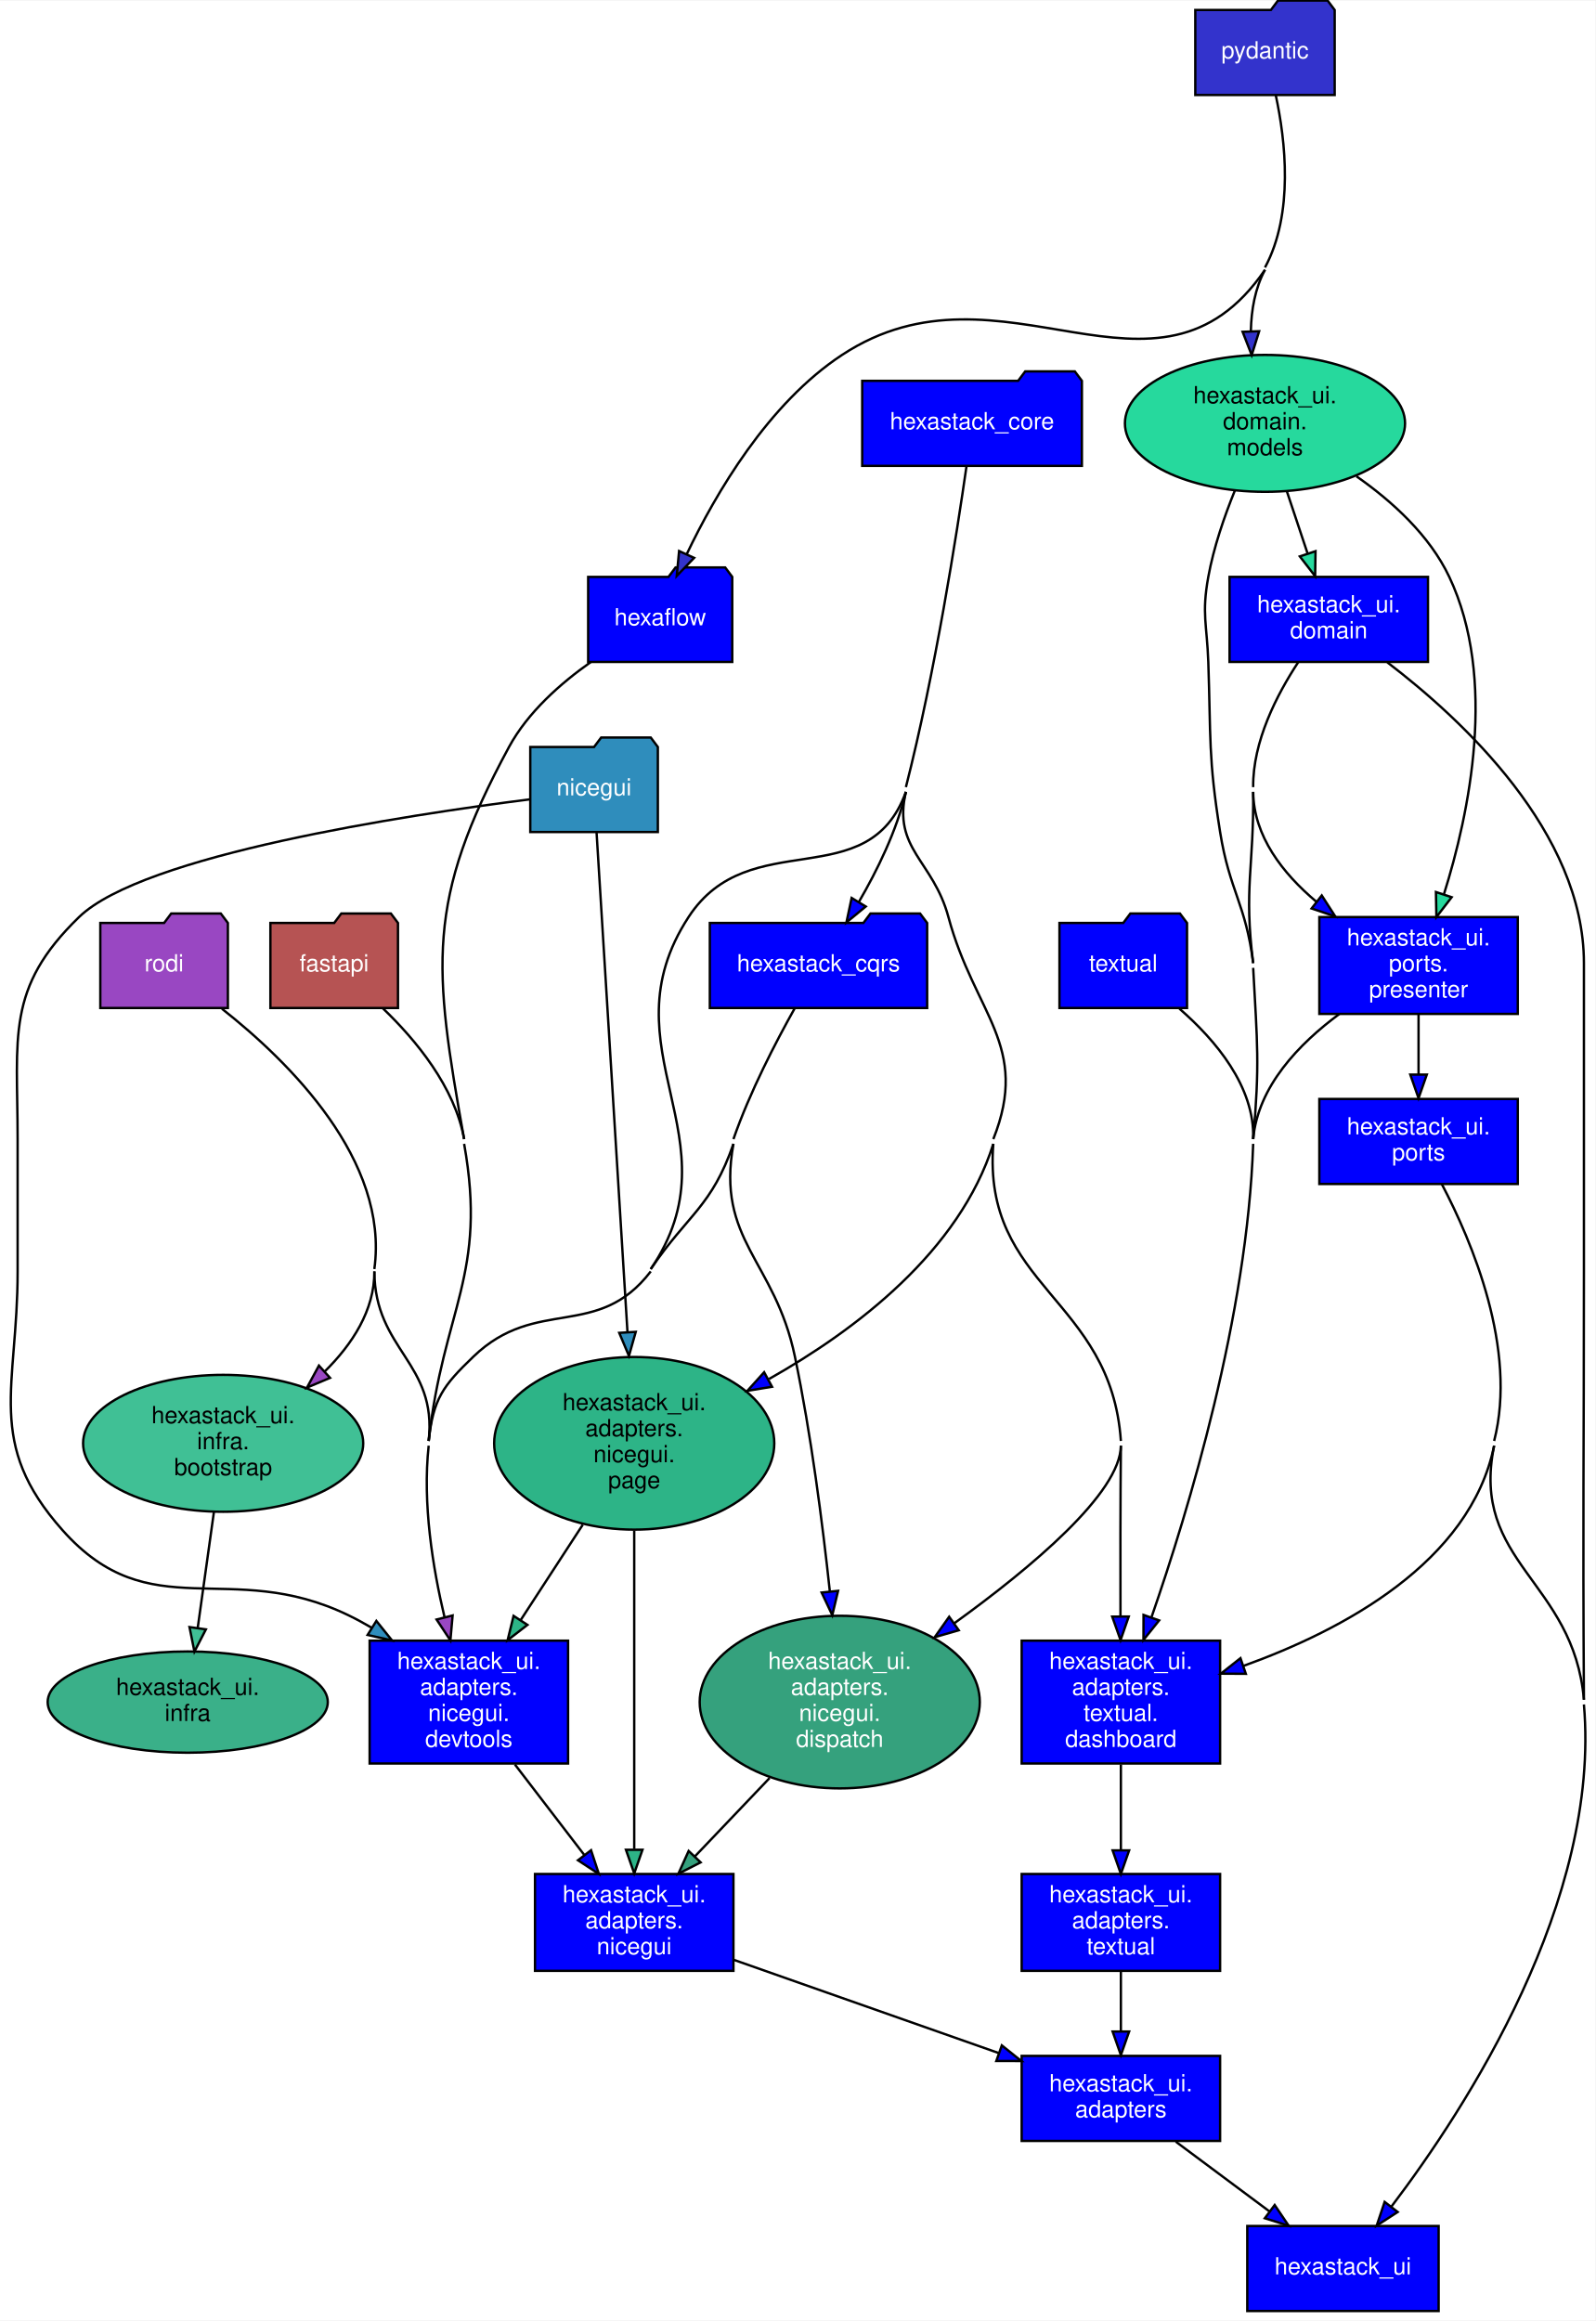
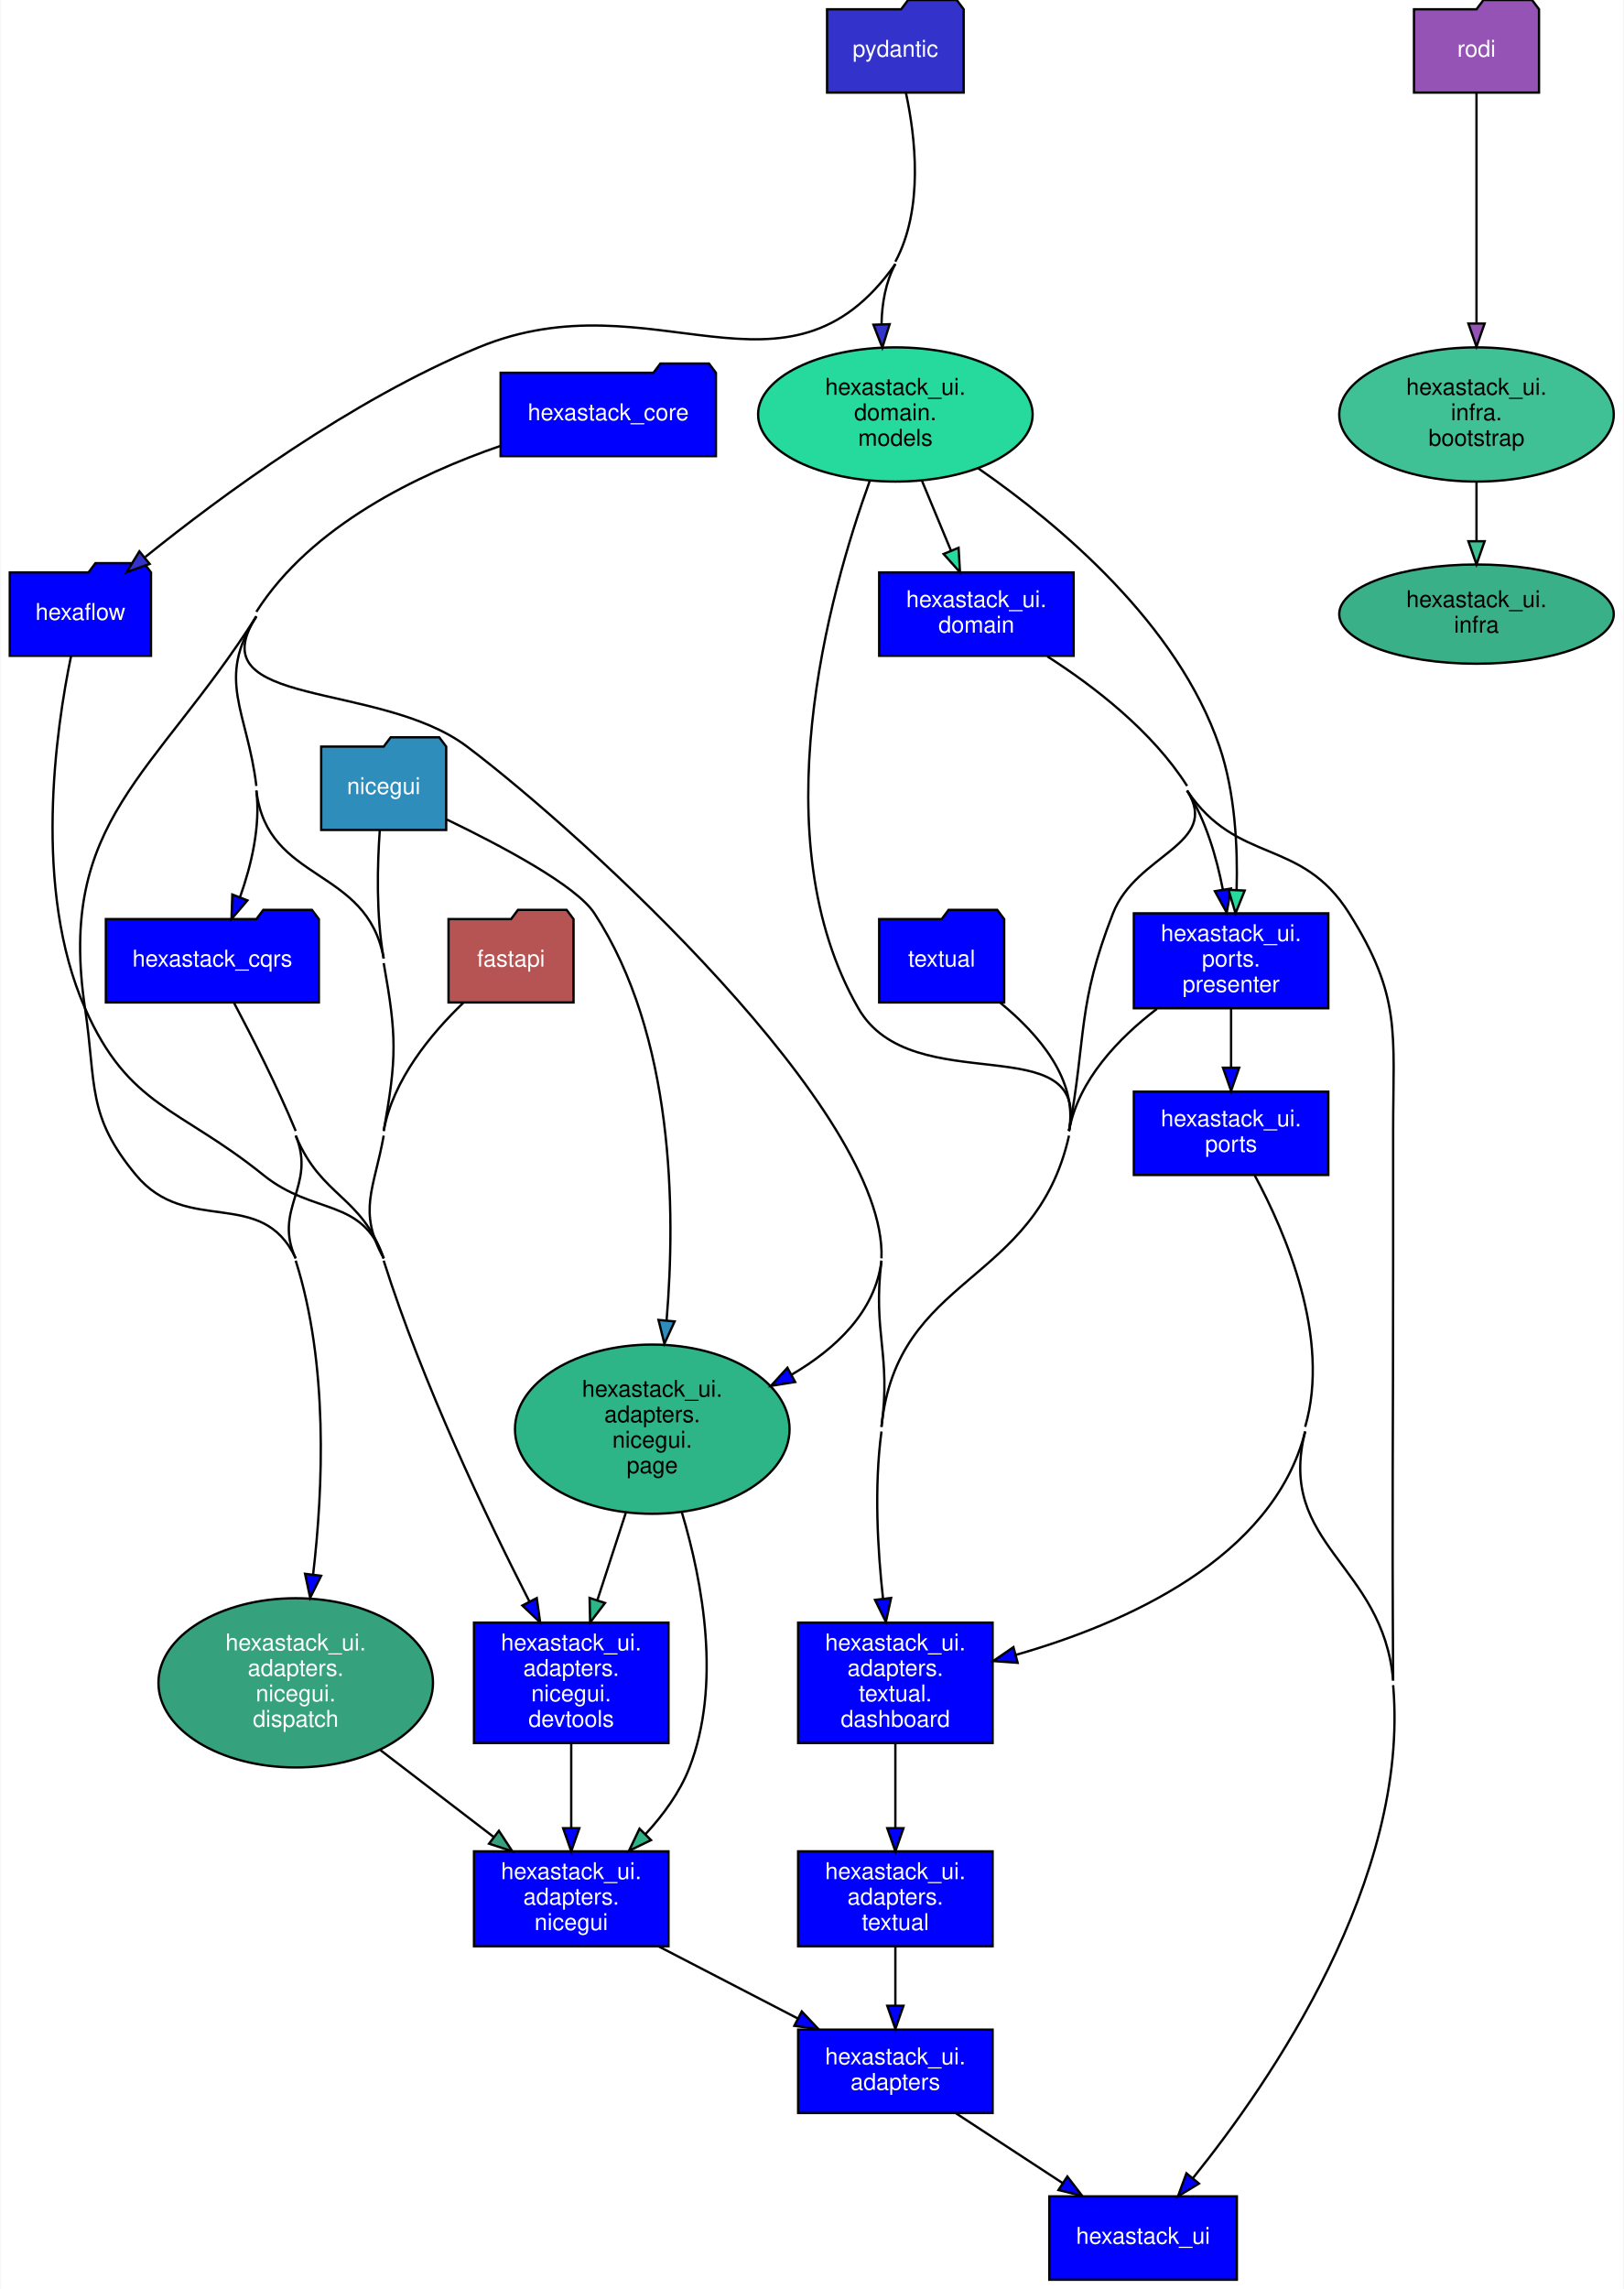
- <svg xmlns="http://www.w3.org/2000/svg" width="675pt" height="982pt" viewBox="0.00 0.00 675.35 982.06">
-   <g id="graph0" class="graph" transform="scale(1 1) rotate(0) translate(4 978.06)">
+ <svg xmlns="http://www.w3.org/2000/svg" width="701pt" height="988pt" viewBox="0.00 0.00 700.90 988.49">
+   <g id="graph0" class="graph" transform="scale(1 1) rotate(0) translate(4 984.49)">
    <style>.edge&gt;path:hover{stroke-width:8}</style>
-     <polygon fill="white" stroke="transparent" points="-4,4 -4,-978.06 671.35,-978.06 671.35,4 -4,4" />
+     <polygon fill="white" stroke="transparent" points="-4,4 -4,-984.49 696.9,-984.49 696.9,4 -4,4" />
    <g id="node1" class="node">
      <style>.edge&gt;path:hover{stroke-width:8}</style>
-       <polygon fill="#b65353" stroke="black" points="164.46,-587.58 161.46,-591.58 140.46,-591.58 137.46,-587.58 110.46,-587.58 110.46,-551.58 164.46,-551.58 164.46,-587.58" />
-       <text text-anchor="middle" x="137.46" y="-567.08" font-family="Helvetica,sans-Serif" font-size="10.00" fill="#ffffff">fastapi</text>
+       <polygon fill="#b65353" stroke="black" points="243.5,-587.58 240.5,-591.58 219.5,-591.58 216.5,-587.58 189.5,-587.58 189.5,-551.58 243.5,-551.58 243.5,-587.58" />
+       <text text-anchor="middle" x="216.5" y="-567.08" font-family="Helvetica,sans-Serif" font-size="10.00" fill="#ffffff">fastapi</text>
    </g>
    <g id="node8" class="node">
      <style>.edge&gt;path:hover{stroke-width:8}</style>
-       <polygon fill="blue" stroke="black" points="236.46,-283.77 152.46,-283.77 152.46,-231.77 236.46,-231.77 236.46,-283.77" />
-       <text text-anchor="middle" x="194.46" y="-271.77" font-family="Helvetica,sans-Serif" font-size="10.00" fill="white">hexastack_ui.</text>
-       <text text-anchor="middle" x="194.46" y="-260.77" font-family="Helvetica,sans-Serif" font-size="10.00" fill="white">adapters.</text>
-       <text text-anchor="middle" x="194.46" y="-249.77" font-family="Helvetica,sans-Serif" font-size="10.00" fill="white">nicegui.</text>
-       <text text-anchor="middle" x="194.46" y="-238.77" font-family="Helvetica,sans-Serif" font-size="10.00" fill="white">devtools</text>
+       <polygon fill="blue" stroke="black" points="284.5,-283.77 200.5,-283.77 200.5,-231.77 284.5,-231.77 284.5,-283.77" />
+       <text text-anchor="middle" x="242.5" y="-271.77" font-family="Helvetica,sans-Serif" font-size="10.00" fill="white">hexastack_ui.</text>
+       <text text-anchor="middle" x="242.5" y="-260.77" font-family="Helvetica,sans-Serif" font-size="10.00" fill="white">adapters.</text>
+       <text text-anchor="middle" x="242.5" y="-249.77" font-family="Helvetica,sans-Serif" font-size="10.00" fill="white">nicegui.</text>
+       <text text-anchor="middle" x="242.5" y="-238.77" font-family="Helvetica,sans-Serif" font-size="10.00" fill="white">devtools</text>
    </g>
    <g id="edge1" class="edge">
      <style>.edge&gt;path:hover{stroke-width:8}</style>
-       <path fill="none" stroke="black" d="M158.12,-551.39C172.02,-538.05 188.51,-518.16 192.46,-496.08" />
-       <path fill="none" stroke="black" d="M192.46,-494.08C202.36,-438.66 183.61,-424.27 177.46,-368.31" />
+       <path fill="none" stroke="black" d="M195.84,-551.39C181.94,-538.05 165.45,-518.16 161.5,-496.08" />
    </g>
    <g id="node2" class="node">
      <style>.edge&gt;path:hover{stroke-width:8}</style>
-       <polygon fill="blue" stroke="black" points="305.96,-734.08 302.96,-738.08 281.96,-738.08 278.96,-734.08 244.96,-734.08 244.96,-698.08 305.96,-698.08 305.96,-734.08" />
-       <text text-anchor="middle" x="275.46" y="-713.58" font-family="Helvetica,sans-Serif" font-size="10.00" fill="white">hexaflow</text>
+       <polygon fill="blue" stroke="black" points="61,-737.29 58,-741.29 37,-741.29 34,-737.29 0,-737.29 0,-701.29 61,-701.29 61,-737.29" />
+       <text text-anchor="middle" x="30.5" y="-716.79" font-family="Helvetica,sans-Serif" font-size="10.00" fill="white">hexaflow</text>
    </g>
    <g id="edge2" class="edge">
      <style>.edge&gt;path:hover{stroke-width:8}</style>
-       <path fill="none" stroke="black" d="M246.12,-698.06C233.32,-689.05 219.43,-676.79 211.46,-662.08 176.08,-596.79 179.4,-569.18 192.46,-496.08" />
+       <path fill="none" stroke="black" d="M26.49,-701.28C19.94,-669.71 9.8,-600.56 32.5,-549.08 51.41,-506.21 73.03,-506.49 109.5,-477.08 131.38,-459.43 152.14,-467.58 161.5,-441.08" />
+       <path fill="none" stroke="black" d="M161.5,-440.08C178.31,-386.97 206.16,-328.68 224.42,-292.91" />
+       <polygon fill="blue" stroke="black" points="227.61,-294.37 229.08,-283.87 221.39,-291.16 227.61,-294.37" />
    </g>
    <g id="node3" class="node">
      <style>.edge&gt;path:hover{stroke-width:8}</style>
-       <polygon fill="blue" stroke="black" points="453.96,-817.07 450.96,-821.07 429.96,-821.07 426.96,-817.07 360.96,-817.07 360.96,-781.07 453.96,-781.07 453.96,-817.07" />
-       <text text-anchor="middle" x="407.46" y="-796.57" font-family="Helvetica,sans-Serif" font-size="10.00" fill="white">hexastack_core</text>
+       <polygon fill="blue" stroke="black" points="305,-823.5 302,-827.5 281,-827.5 278,-823.5 212,-823.5 212,-787.5 305,-787.5 305,-823.5" />
+       <text text-anchor="middle" x="258.5" y="-803" font-family="Helvetica,sans-Serif" font-size="10.00" fill="white">hexastack_core</text>
    </g>
    <g id="node4" class="node">
      <style>.edge&gt;path:hover{stroke-width:8}</style>
-       <polygon fill="blue" stroke="black" points="388.46,-587.58 385.46,-591.58 364.46,-591.58 361.46,-587.58 296.46,-587.58 296.46,-551.58 388.46,-551.58 388.46,-587.58" />
-       <text text-anchor="middle" x="342.46" y="-567.08" font-family="Helvetica,sans-Serif" font-size="10.00" fill="white">hexastack_cqrs</text>
+       <polygon fill="blue" stroke="black" points="133.5,-587.58 130.5,-591.58 109.5,-591.58 106.5,-587.58 41.5,-587.58 41.5,-551.58 133.5,-551.58 133.5,-587.58" />
+       <text text-anchor="middle" x="87.5" y="-567.08" font-family="Helvetica,sans-Serif" font-size="10.00" fill="white">hexastack_cqrs</text>
    </g>
    <g id="edge3" class="edge">
      <style>.edge&gt;path:hover{stroke-width:8}</style>
-       <path fill="none" stroke="black" d="M379.46,-643.08C375.6,-626.65 367.29,-609.77 359.52,-596.43" />
-       <polygon fill="blue" stroke="black" points="362.47,-594.55 354.29,-587.82 356.49,-598.18 362.47,-594.55" />
+       <path fill="none" stroke="black" d="M106.5,-718.29C88.84,-690.96 102.65,-677.39 106.5,-645.08" />
+       <path fill="none" stroke="black" d="M106.5,-643.08C108.34,-627.63 104.32,-610.81 99.51,-597.25" />
+       <polygon fill="blue" stroke="black" points="102.65,-595.66 95.76,-587.61 96.12,-598.19 102.65,-595.66" />
    </g>
    <g id="edge4" class="edge">
      <style>.edge&gt;path:hover{stroke-width:8}</style>
-       <path fill="none" stroke="black" d="M405.11,-780.92C401.03,-752.45 391.87,-693.74 379.46,-645.08" />
-       <path fill="none" stroke="black" d="M379.46,-643.08C363.46,-598.68 313.22,-629.61 287.46,-590.08 251.09,-534.28 308.91,-496.16 271.46,-441.08" />
-       <path fill="none" stroke="black" d="M271.46,-440.08C248.96,-410.73 223.13,-429.68 196.46,-404.08 183.47,-391.61 179.42,-386.2 177.46,-368.31" />
+       <path fill="none" stroke="black" d="M106.5,-643.08C111.28,-602.92 154.39,-610.39 161.5,-570.58" />
+       <path fill="none" stroke="black" d="M161.5,-568.58C167.17,-536.86 167.17,-527.8 161.5,-496.08" />
+       <path fill="none" stroke="black" d="M161.5,-494.08C157.36,-470.89 150.19,-461.74 161.5,-441.08" />
    </g>
    <g id="node9" class="node">
      <style>.edge&gt;path:hover{stroke-width:8}</style>
-       <ellipse fill="#35a17d" stroke="black" cx="351.46" cy="-257.77" rx="59.29" ry="36.54" />
-       <text text-anchor="middle" x="351.46" y="-271.77" font-family="Helvetica,sans-Serif" font-size="10.00" fill="#ffffff">hexastack_ui.</text>
-       <text text-anchor="middle" x="351.46" y="-260.77" font-family="Helvetica,sans-Serif" font-size="10.00" fill="#ffffff">adapters.</text>
-       <text text-anchor="middle" x="351.46" y="-249.77" font-family="Helvetica,sans-Serif" font-size="10.00" fill="#ffffff">nicegui.</text>
-       <text text-anchor="middle" x="351.46" y="-238.77" font-family="Helvetica,sans-Serif" font-size="10.00" fill="#ffffff">dispatch</text>
+       <ellipse fill="#35a17d" stroke="black" cx="123.5" cy="-257.77" rx="59.29" ry="36.54" />
+       <text text-anchor="middle" x="123.5" y="-271.77" font-family="Helvetica,sans-Serif" font-size="10.00" fill="#ffffff">hexastack_ui.</text>
+       <text text-anchor="middle" x="123.5" y="-260.77" font-family="Helvetica,sans-Serif" font-size="10.00" fill="#ffffff">adapters.</text>
+       <text text-anchor="middle" x="123.5" y="-249.77" font-family="Helvetica,sans-Serif" font-size="10.00" fill="#ffffff">nicegui.</text>
+       <text text-anchor="middle" x="123.5" y="-238.77" font-family="Helvetica,sans-Serif" font-size="10.00" fill="#ffffff">dispatch</text>
    </g>
    <g id="edge5" class="edge">
      <style>.edge&gt;path:hover{stroke-width:8}</style>
-       <path fill="none" stroke="black" d="M416.46,-494.08C411.72,-433.43 466.28,-429 470.46,-368.31" />
-       <path fill="none" stroke="black" d="M470.46,-366.31C470.27,-346.29 432.73,-314.82 399.88,-291.09" />
-       <polygon fill="blue" stroke="black" points="401.83,-288.18 391.65,-285.24 397.77,-293.89 401.83,-288.18" />
+       <path fill="none" stroke="black" d="M211.9,-791.92C176.59,-779.75 130.25,-757.57 106.5,-720.29" />
+       <path fill="none" stroke="black" d="M106.5,-718.29C62.4,-649.06 20.37,-630.26 32.5,-549.08 37.44,-515.98 33.12,-502.82 54.5,-477.08 76.6,-450.47 108.88,-472.42 123.5,-441.08" />
+       <path fill="none" stroke="black" d="M123.5,-440.08C137.61,-395.65 135.4,-341.96 131.02,-304.58" />
+       <polygon fill="blue" stroke="black" points="134.47,-303.98 129.74,-294.5 127.53,-304.86 134.47,-303.98" />
    </g>
    <g id="node10" class="node">
      <style>.edge&gt;path:hover{stroke-width:8}</style>
-       <ellipse fill="#2db487" stroke="black" cx="264.46" cy="-367.31" rx="59.29" ry="36.54" />
-       <text text-anchor="middle" x="264.46" y="-381.31" font-family="Helvetica,sans-Serif" font-size="10.00" fill="#000000">hexastack_ui.</text>
-       <text text-anchor="middle" x="264.46" y="-370.31" font-family="Helvetica,sans-Serif" font-size="10.00" fill="#000000">adapters.</text>
-       <text text-anchor="middle" x="264.46" y="-359.31" font-family="Helvetica,sans-Serif" font-size="10.00" fill="#000000">nicegui.</text>
-       <text text-anchor="middle" x="264.46" y="-348.31" font-family="Helvetica,sans-Serif" font-size="10.00" fill="#000000">page</text>
+       <ellipse fill="#2db487" stroke="black" cx="277.5" cy="-367.31" rx="59.29" ry="36.54" />
+       <text text-anchor="middle" x="277.5" y="-381.31" font-family="Helvetica,sans-Serif" font-size="10.00" fill="#000000">hexastack_ui.</text>
+       <text text-anchor="middle" x="277.5" y="-370.31" font-family="Helvetica,sans-Serif" font-size="10.00" fill="#000000">adapters.</text>
+       <text text-anchor="middle" x="277.5" y="-359.31" font-family="Helvetica,sans-Serif" font-size="10.00" fill="#000000">nicegui.</text>
+       <text text-anchor="middle" x="277.5" y="-348.31" font-family="Helvetica,sans-Serif" font-size="10.00" fill="#000000">page</text>
    </g>
    <g id="edge6" class="edge">
      <style>.edge&gt;path:hover{stroke-width:8}</style>
-       <path fill="none" stroke="black" d="M379.46,-643.08C373.77,-618.86 390.98,-614.1 397.46,-590.08 408.56,-548.93 432.21,-535.68 416.46,-496.08" />
-       <path fill="none" stroke="black" d="M416.46,-494.08C402.13,-448.6 358.44,-415.4 321.56,-394.56" />
-       <polygon fill="blue" stroke="black" points="322.8,-391.25 312.35,-389.53 319.45,-397.4 322.8,-391.25" />
+       <path fill="none" stroke="black" d="M106.5,-718.29C80.69,-678.37 159.55,-690.7 197.5,-662.08 247.96,-624.02 378.93,-504.23 376.5,-441.08" />
+       <path fill="none" stroke="black" d="M376.5,-440.08C373.82,-418.06 356.83,-402.06 337.66,-390.83" />
+       <polygon fill="blue" stroke="black" points="339.21,-387.68 328.75,-386 335.87,-393.84 339.21,-387.68" />
    </g>
    <g id="node12" class="node">
      <style>.edge&gt;path:hover{stroke-width:8}</style>
-       <polygon fill="blue" stroke="black" points="512.46,-283.77 428.46,-283.77 428.46,-231.77 512.46,-231.77 512.46,-283.77" />
-       <text text-anchor="middle" x="470.46" y="-271.77" font-family="Helvetica,sans-Serif" font-size="10.00" fill="white">hexastack_ui.</text>
-       <text text-anchor="middle" x="470.46" y="-260.77" font-family="Helvetica,sans-Serif" font-size="10.00" fill="white">adapters.</text>
-       <text text-anchor="middle" x="470.46" y="-249.77" font-family="Helvetica,sans-Serif" font-size="10.00" fill="white">textual.</text>
-       <text text-anchor="middle" x="470.46" y="-238.77" font-family="Helvetica,sans-Serif" font-size="10.00" fill="white">dashboard</text>
+       <polygon fill="blue" stroke="black" points="424.5,-283.77 340.5,-283.77 340.5,-231.77 424.5,-231.77 424.5,-283.77" />
+       <text text-anchor="middle" x="382.5" y="-271.77" font-family="Helvetica,sans-Serif" font-size="10.00" fill="white">hexastack_ui.</text>
+       <text text-anchor="middle" x="382.5" y="-260.77" font-family="Helvetica,sans-Serif" font-size="10.00" fill="white">adapters.</text>
+       <text text-anchor="middle" x="382.5" y="-249.77" font-family="Helvetica,sans-Serif" font-size="10.00" fill="white">textual.</text>
+       <text text-anchor="middle" x="382.5" y="-238.77" font-family="Helvetica,sans-Serif" font-size="10.00" fill="white">dashboard</text>
    </g>
    <g id="edge7" class="edge">
      <style>.edge&gt;path:hover{stroke-width:8}</style>
-       <path fill="none" stroke="black" d="M470.46,-366.31C470.23,-342.19 470.23,-315.03 470.29,-294.04" />
-       <polygon fill="blue" stroke="black" points="473.79,-293.99 470.32,-283.98 466.79,-293.96 473.79,-293.99" />
+       <path fill="none" stroke="black" d="M376.5,-440.08C372.64,-408.41 380.76,-399.92 376.5,-368.31" />
+       <path fill="none" stroke="black" d="M376.5,-366.31C373.27,-342.37 374.83,-315.21 377.17,-294.17" />
+       <polygon fill="blue" stroke="black" points="380.66,-294.43 378.4,-284.08 373.71,-293.58 380.66,-294.43" />
    </g>
    <g id="edge8" class="edge">
      <style>.edge&gt;path:hover{stroke-width:8}</style>
-       <path fill="none" stroke="black" d="M332.44,-551.54C324.38,-537.18 313.31,-515.86 306.46,-496.08" />
-       <path fill="none" stroke="black" d="M306.46,-494.08C297.22,-467.4 287.33,-464.42 271.46,-441.08" />
+       <path fill="none" stroke="black" d="M123.5,-494.08C134.59,-467.3 151.84,-468.41 161.5,-441.08" />
    </g>
    <g id="edge9" class="edge">
      <style>.edge&gt;path:hover{stroke-width:8}</style>
-       <path fill="none" stroke="black" d="M306.46,-494.08C299.03,-453.11 323.96,-444.84 332.46,-404.08 339.33,-371.14 344.17,-333.45 347.25,-304.71" />
-       <polygon fill="blue" stroke="black" points="350.75,-304.86 348.3,-294.55 343.79,-304.14 350.75,-304.86" />
+       <path fill="none" stroke="black" d="M96.91,-551.31C104.6,-536.81 115.49,-515.42 123.5,-496.08" />
+       <path fill="none" stroke="black" d="M123.5,-494.08C132.52,-472.32 113.54,-462.42 123.5,-441.08" />
    </g>
    <g id="node5" class="node">
      <style>.edge&gt;path:hover{stroke-width:8}</style>
-       <polygon fill="blue" stroke="black" points="604.96,-36 523.96,-36 523.96,0 604.96,0 604.96,-36" />
-       <text text-anchor="middle" x="564.46" y="-15.5" font-family="Helvetica,sans-Serif" font-size="10.00" fill="white">hexastack_ui</text>
+       <polygon fill="blue" stroke="black" points="530,-36 449,-36 449,0 530,0 530,-36" />
+       <text text-anchor="middle" x="489.5" y="-15.5" font-family="Helvetica,sans-Serif" font-size="10.00" fill="white">hexastack_ui</text>
    </g>
    <g id="node6" class="node">
      <style>.edge&gt;path:hover{stroke-width:8}</style>
-       <polygon fill="blue" stroke="black" points="512.46,-108 428.46,-108 428.46,-72 512.46,-72 512.46,-108" />
-       <text text-anchor="middle" x="470.46" y="-93" font-family="Helvetica,sans-Serif" font-size="10.00" fill="white">hexastack_ui.</text>
-       <text text-anchor="middle" x="470.46" y="-82" font-family="Helvetica,sans-Serif" font-size="10.00" fill="white">adapters</text>
+       <polygon fill="blue" stroke="black" points="424.5,-108 340.5,-108 340.5,-72 424.5,-72 424.5,-108" />
+       <text text-anchor="middle" x="382.5" y="-93" font-family="Helvetica,sans-Serif" font-size="10.00" fill="white">hexastack_ui.</text>
+       <text text-anchor="middle" x="382.5" y="-82" font-family="Helvetica,sans-Serif" font-size="10.00" fill="white">adapters</text>
    </g>
    <g id="edge10" class="edge">
      <style>.edge&gt;path:hover{stroke-width:8}</style>
-       <path fill="none" stroke="black" d="M493.69,-71.7C505.65,-62.8 520.38,-51.82 533.3,-42.2" />
-       <polygon fill="blue" stroke="black" points="535.56,-44.88 541.49,-36.1 531.38,-39.27 535.56,-44.88" />
+       <path fill="none" stroke="black" d="M408.68,-71.88C422.54,-62.81 439.74,-51.55 454.71,-41.76" />
+       <polygon fill="blue" stroke="black" points="456.77,-44.59 463.22,-36.19 452.94,-38.74 456.77,-44.59" />
    </g>
    <g id="node7" class="node">
      <style>.edge&gt;path:hover{stroke-width:8}</style>
-       <polygon fill="blue" stroke="black" points="306.46,-185 222.46,-185 222.46,-144 306.46,-144 306.46,-185" />
-       <text text-anchor="middle" x="264.46" y="-173" font-family="Helvetica,sans-Serif" font-size="10.00" fill="white">hexastack_ui.</text>
-       <text text-anchor="middle" x="264.46" y="-162" font-family="Helvetica,sans-Serif" font-size="10.00" fill="white">adapters.</text>
-       <text text-anchor="middle" x="264.46" y="-151" font-family="Helvetica,sans-Serif" font-size="10.00" fill="white">nicegui</text>
+       <polygon fill="blue" stroke="black" points="284.5,-185 200.5,-185 200.5,-144 284.5,-144 284.5,-185" />
+       <text text-anchor="middle" x="242.5" y="-173" font-family="Helvetica,sans-Serif" font-size="10.00" fill="white">hexastack_ui.</text>
+       <text text-anchor="middle" x="242.5" y="-162" font-family="Helvetica,sans-Serif" font-size="10.00" fill="white">adapters.</text>
+       <text text-anchor="middle" x="242.5" y="-151" font-family="Helvetica,sans-Serif" font-size="10.00" fill="white">nicegui</text>
    </g>
    <g id="edge11" class="edge">
      <style>.edge&gt;path:hover{stroke-width:8}</style>
-       <path fill="none" stroke="black" d="M306.64,-148.65C339.14,-137.22 384.21,-121.35 418.85,-109.16" />
-       <polygon fill="blue" stroke="black" points="420.06,-112.45 428.33,-105.83 417.73,-105.84 420.06,-112.45" />
+       <path fill="none" stroke="black" d="M280.39,-143.88C298.9,-134.29 321.23,-122.73 340.29,-112.86" />
+       <polygon fill="blue" stroke="black" points="342.08,-115.87 349.35,-108.17 338.86,-109.66 342.08,-115.87" />
    </g>
    <g id="edge12" class="edge">
      <style>.edge&gt;path:hover{stroke-width:8}</style>
-       <path fill="none" stroke="black" d="M213.96,-231.35C223.09,-219.43 234,-205.21 243.33,-193.05" />
-       <polygon fill="blue" stroke="black" points="246.19,-195.07 249.5,-185 240.64,-190.81 246.19,-195.07" />
+       <path fill="none" stroke="black" d="M242.5,-231.35C242.5,-220.12 242.5,-206.85 242.5,-195.17" />
+       <polygon fill="blue" stroke="black" points="246,-195 242.5,-185 239,-195 246,-195" />
    </g>
    <g id="edge13" class="edge">
      <style>.edge&gt;path:hover{stroke-width:8}</style>
-       <path fill="none" stroke="black" d="M321.76,-225.62C311.46,-214.81 300.01,-202.8 290.07,-192.37" />
-       <polygon fill="#35a17d" stroke="black" points="292.57,-189.92 283.14,-185.1 287.5,-194.75 292.57,-189.92" />
+       <path fill="none" stroke="black" d="M160.17,-228.64C175.73,-216.71 193.74,-202.89 208.95,-191.24" />
+       <polygon fill="#35a17d" stroke="black" points="211.26,-193.87 217.07,-185.01 207,-188.31 211.26,-193.87" />
    </g>
    <g id="edge14" class="edge">
      <style>.edge&gt;path:hover{stroke-width:8}</style>
-       <path fill="none" stroke="black" d="M264.46,-330.41C264.46,-291.97 264.46,-231.65 264.46,-195.6" />
-       <polygon fill="#2db487" stroke="black" points="267.96,-195.25 264.46,-185.25 260.96,-195.25 267.96,-195.25" />
+       <path fill="none" stroke="black" d="M290.3,-331.35C299.29,-301.14 307.46,-256.83 293.5,-221 289.39,-210.45 282.23,-200.69 274.56,-192.4" />
+       <polygon fill="#2db487" stroke="black" points="276.96,-189.85 267.44,-185.21 271.99,-194.78 276.96,-189.85" />
    </g>
    <g id="edge15" class="edge">
      <style>.edge&gt;path:hover{stroke-width:8}</style>
-       <path fill="none" stroke="black" d="M242.69,-332.87C234.34,-320.05 224.82,-305.41 216.45,-292.56" />
-       <polygon fill="#2db487" stroke="black" points="219.26,-290.45 210.87,-283.98 213.39,-294.27 219.26,-290.45" />
+       <path fill="none" stroke="black" d="M266.04,-331.1C262.11,-319.04 257.73,-305.56 253.81,-293.53" />
+       <polygon fill="#2db487" stroke="black" points="257.08,-292.26 250.66,-283.84 250.43,-294.43 257.08,-292.26" />
    </g>
    <g id="node11" class="node">
      <style>.edge&gt;path:hover{stroke-width:8}</style>
-       <polygon fill="blue" stroke="black" points="512.46,-185 428.46,-185 428.46,-144 512.46,-144 512.46,-185" />
-       <text text-anchor="middle" x="470.46" y="-173" font-family="Helvetica,sans-Serif" font-size="10.00" fill="white">hexastack_ui.</text>
-       <text text-anchor="middle" x="470.46" y="-162" font-family="Helvetica,sans-Serif" font-size="10.00" fill="white">adapters.</text>
-       <text text-anchor="middle" x="470.46" y="-151" font-family="Helvetica,sans-Serif" font-size="10.00" fill="white">textual</text>
+       <polygon fill="blue" stroke="black" points="424.5,-185 340.5,-185 340.5,-144 424.5,-144 424.5,-185" />
+       <text text-anchor="middle" x="382.5" y="-173" font-family="Helvetica,sans-Serif" font-size="10.00" fill="white">hexastack_ui.</text>
+       <text text-anchor="middle" x="382.5" y="-162" font-family="Helvetica,sans-Serif" font-size="10.00" fill="white">adapters.</text>
+       <text text-anchor="middle" x="382.5" y="-151" font-family="Helvetica,sans-Serif" font-size="10.00" fill="white">textual</text>
    </g>
    <g id="edge16" class="edge">
      <style>.edge&gt;path:hover{stroke-width:8}</style>
-       <path fill="none" stroke="black" d="M470.46,-143.69C470.46,-135.91 470.46,-126.84 470.46,-118.45" />
-       <polygon fill="blue" stroke="black" points="473.96,-118.32 470.46,-108.32 466.96,-118.32 473.96,-118.32" />
+       <path fill="none" stroke="black" d="M382.5,-143.69C382.5,-135.91 382.5,-126.84 382.5,-118.45" />
+       <polygon fill="blue" stroke="black" points="386,-118.32 382.5,-108.32 379,-118.32 386,-118.32" />
    </g>
    <g id="edge17" class="edge">
      <style>.edge&gt;path:hover{stroke-width:8}</style>
-       <path fill="none" stroke="black" d="M470.46,-231.35C470.46,-220.12 470.46,-206.85 470.46,-195.17" />
-       <polygon fill="blue" stroke="black" points="473.96,-195 470.46,-185 466.96,-195 473.96,-195" />
+       <path fill="none" stroke="black" d="M382.5,-231.35C382.5,-220.12 382.5,-206.85 382.5,-195.17" />
+       <polygon fill="blue" stroke="black" points="386,-195 382.5,-185 379,-195 386,-195" />
    </g>
    <g id="node13" class="node">
      <style>.edge&gt;path:hover{stroke-width:8}</style>
-       <polygon fill="blue" stroke="black" points="600.46,-734.08 516.46,-734.08 516.46,-698.08 600.46,-698.08 600.46,-734.08" />
-       <text text-anchor="middle" x="558.46" y="-719.08" font-family="Helvetica,sans-Serif" font-size="10.00" fill="white">hexastack_ui.</text>
-       <text text-anchor="middle" x="558.46" y="-708.08" font-family="Helvetica,sans-Serif" font-size="10.00" fill="white">domain</text>
+       <polygon fill="blue" stroke="black" points="459.5,-737.29 375.5,-737.29 375.5,-701.29 459.5,-701.29 459.5,-737.29" />
+       <text text-anchor="middle" x="417.5" y="-722.29" font-family="Helvetica,sans-Serif" font-size="10.00" fill="white">hexastack_ui.</text>
+       <text text-anchor="middle" x="417.5" y="-711.29" font-family="Helvetica,sans-Serif" font-size="10.00" fill="white">domain</text>
    </g>
    <g id="edge18" class="edge">
      <style>.edge&gt;path:hover{stroke-width:8}</style>
-       <path fill="none" stroke="black" d="M583.23,-697.92C615.12,-673.6 666.46,-625.86 666.46,-570.58 666.46,-570.58 666.46,-570.58 666.46,-440.08 666.46,-359.5 665.96,-339.35 666.46,-258.77" />
+       <path fill="none" stroke="black" d="M508.5,-643.08C530.34,-610.74 557.74,-623.12 578.5,-590.08 601.18,-553.99 597.5,-538.7 597.5,-496.08 597.5,-496.08 597.5,-496.08 597.5,-440.08 597.5,-359.5 597,-339.35 597.5,-258.77" />
    </g>
    <g id="edge19" class="edge">
      <style>.edge&gt;path:hover{stroke-width:8}</style>
-       <path fill="none" stroke="black" d="M545.51,-697.94C536.55,-684.34 526.25,-664.45 526.46,-645.08" />
-       <path fill="none" stroke="black" d="M526.46,-643.08C526.79,-610.86 522.44,-602.55 526.46,-570.58" />
+       <path fill="none" stroke="black" d="M448.13,-701.03C468.25,-688.14 493.52,-668.71 508.5,-645.08" />
+       <path fill="none" stroke="black" d="M508.5,-643.08C523.23,-619.84 486.48,-615.72 476.5,-590.08 461.03,-550.36 465.12,-538.01 457.5,-496.08" />
    </g>
    <g id="node18" class="node">
      <style>.edge&gt;path:hover{stroke-width:8}</style>
-       <polygon fill="blue" stroke="black" points="638.46,-590.08 554.46,-590.08 554.46,-549.08 638.46,-549.08 638.46,-590.08" />
-       <text text-anchor="middle" x="596.46" y="-578.08" font-family="Helvetica,sans-Serif" font-size="10.00" fill="white">hexastack_ui.</text>
-       <text text-anchor="middle" x="596.46" y="-567.08" font-family="Helvetica,sans-Serif" font-size="10.00" fill="white">ports.</text>
-       <text text-anchor="middle" x="596.46" y="-556.08" font-family="Helvetica,sans-Serif" font-size="10.00" fill="white">presenter</text>
+       <polygon fill="blue" stroke="black" points="569.5,-590.08 485.5,-590.08 485.5,-549.08 569.5,-549.08 569.5,-590.08" />
+       <text text-anchor="middle" x="527.5" y="-578.08" font-family="Helvetica,sans-Serif" font-size="10.00" fill="white">hexastack_ui.</text>
+       <text text-anchor="middle" x="527.5" y="-567.08" font-family="Helvetica,sans-Serif" font-size="10.00" fill="white">ports.</text>
+       <text text-anchor="middle" x="527.5" y="-556.08" font-family="Helvetica,sans-Serif" font-size="10.00" fill="white">presenter</text>
    </g>
    <g id="edge20" class="edge">
      <style>.edge&gt;path:hover{stroke-width:8}</style>
-       <path fill="none" stroke="black" d="M526.46,-643.08C526.65,-624.33 538.95,-608.58 553.18,-596.59" />
-       <polygon fill="blue" stroke="black" points="555.49,-599.23 561.22,-590.33 551.18,-593.71 555.49,-599.23" />
+       <path fill="none" stroke="black" d="M508.5,-643.08C516.6,-630.29 521.27,-614.15 523.94,-600.35" />
+       <polygon fill="blue" stroke="black" points="527.42,-600.79 525.62,-590.34 520.51,-599.63 527.42,-600.79" />
    </g>
    <g id="node14" class="node">
      <style>.edge&gt;path:hover{stroke-width:8}</style>
-       <ellipse fill="#26d99d" stroke="black" cx="531.46" cy="-799.07" rx="59.29" ry="28.98" />
-       <text text-anchor="middle" x="531.46" y="-807.57" font-family="Helvetica,sans-Serif" font-size="10.00" fill="#000000">hexastack_ui.</text>
-       <text text-anchor="middle" x="531.46" y="-796.57" font-family="Helvetica,sans-Serif" font-size="10.00" fill="#000000">domain.</text>
-       <text text-anchor="middle" x="531.46" y="-785.57" font-family="Helvetica,sans-Serif" font-size="10.00" fill="#000000">models</text>
+       <ellipse fill="#26d99d" stroke="black" cx="382.5" cy="-805.5" rx="59.29" ry="28.98" />
+       <text text-anchor="middle" x="382.5" y="-814" font-family="Helvetica,sans-Serif" font-size="10.00" fill="#000000">hexastack_ui.</text>
+       <text text-anchor="middle" x="382.5" y="-803" font-family="Helvetica,sans-Serif" font-size="10.00" fill="#000000">domain.</text>
+       <text text-anchor="middle" x="382.5" y="-792" font-family="Helvetica,sans-Serif" font-size="10.00" fill="#000000">models</text>
    </g>
    <g id="edge21" class="edge">
      <style>.edge&gt;path:hover{stroke-width:8}</style>
-       <path fill="none" stroke="black" d="M518.71,-770.65C514.2,-759.55 509.7,-746.45 507.46,-734.08 504.6,-718.34 506.9,-714.07 507.46,-698.08 508.57,-666.02 507.4,-657.75 512.46,-626.08 516.47,-600.96 523.29,-595.82 526.46,-570.58" />
-       <path fill="none" stroke="black" d="M526.46,-568.58C528.18,-536.4 529.3,-528.17 526.46,-496.08" />
+       <path fill="none" stroke="black" d="M371.47,-776.91C353.62,-727.51 324.43,-622.27 366.5,-549.08 389.83,-508.5 466.86,-541.94 457.5,-496.08" />
+       <path fill="none" stroke="black" d="M457.5,-494.08C442.98,-429.2 383.1,-434.47 376.5,-368.31" />
    </g>
    <g id="edge22" class="edge">
      <style>.edge&gt;path:hover{stroke-width:8}</style>
-       <path fill="none" stroke="black" d="M540.75,-770.2C543.57,-761.74 546.66,-752.46 549.46,-744.07" />
-       <polygon fill="#26d99d" stroke="black" points="552.85,-744.96 552.69,-734.37 546.21,-742.75 552.85,-744.96" />
+       <path fill="none" stroke="black" d="M393.96,-776.92C397.98,-767.24 402.5,-756.39 406.48,-746.8" />
+       <polygon fill="#26d99d" stroke="black" points="409.8,-747.93 410.41,-737.36 403.34,-745.25 409.8,-747.93" />
    </g>
    <g id="edge23" class="edge">
      <style>.edge&gt;path:hover{stroke-width:8}</style>
-       <path fill="none" stroke="black" d="M570.18,-776.65C585.37,-766.02 601.14,-751.65 609.46,-734.08 629.93,-690.81 617.91,-633.86 607.24,-599.86" />
-       <polygon fill="#26d99d" stroke="black" points="610.47,-598.48 604.01,-590.08 603.82,-600.68 610.47,-598.48" />
+       <path fill="none" stroke="black" d="M418.26,-782.27C453.43,-757.88 504.42,-715.07 522.5,-662.08 529.28,-642.19 530.4,-618.47 529.89,-600.16" />
+       <polygon fill="#26d99d" stroke="black" points="533.38,-599.91 529.43,-590.08 526.39,-600.23 533.38,-599.91" />
    </g>
    <g id="node15" class="node">
      <style>.edge&gt;path:hover{stroke-width:8}</style>
-       <ellipse fill="#3ab089" stroke="black" cx="75.46" cy="-257.77" rx="59.29" ry="21.43" />
-       <text text-anchor="middle" x="75.46" y="-260.77" font-family="Helvetica,sans-Serif" font-size="10.00" fill="#000000">hexastack_ui.</text>
-       <text text-anchor="middle" x="75.46" y="-249.77" font-family="Helvetica,sans-Serif" font-size="10.00" fill="#000000">infra</text>
+       <ellipse fill="#3ab089" stroke="black" cx="633.5" cy="-719.29" rx="59.29" ry="21.43" />
+       <text text-anchor="middle" x="633.5" y="-722.29" font-family="Helvetica,sans-Serif" font-size="10.00" fill="#000000">hexastack_ui.</text>
+       <text text-anchor="middle" x="633.5" y="-711.29" font-family="Helvetica,sans-Serif" font-size="10.00" fill="#000000">infra</text>
    </g>
    <g id="node16" class="node">
      <style>.edge&gt;path:hover{stroke-width:8}</style>
-       <ellipse fill="#40c095" stroke="black" cx="90.46" cy="-367.31" rx="59.29" ry="28.98" />
-       <text text-anchor="middle" x="90.46" y="-375.81" font-family="Helvetica,sans-Serif" font-size="10.00" fill="#000000">hexastack_ui.</text>
-       <text text-anchor="middle" x="90.46" y="-364.81" font-family="Helvetica,sans-Serif" font-size="10.00" fill="#000000">infra.</text>
-       <text text-anchor="middle" x="90.46" y="-353.81" font-family="Helvetica,sans-Serif" font-size="10.00" fill="#000000">bootstrap</text>
+       <ellipse fill="#40c095" stroke="black" cx="633.5" cy="-805.5" rx="59.29" ry="28.98" />
+       <text text-anchor="middle" x="633.5" y="-814" font-family="Helvetica,sans-Serif" font-size="10.00" fill="#000000">hexastack_ui.</text>
+       <text text-anchor="middle" x="633.5" y="-803" font-family="Helvetica,sans-Serif" font-size="10.00" fill="#000000">infra.</text>
+       <text text-anchor="middle" x="633.5" y="-792" font-family="Helvetica,sans-Serif" font-size="10.00" fill="#000000">bootstrap</text>
    </g>
    <g id="edge24" class="edge">
      <style>.edge&gt;path:hover{stroke-width:8}</style>
-       <path fill="none" stroke="black" d="M86.56,-338.33C84.45,-323.27 81.86,-304.66 79.7,-289.22" />
-       <polygon fill="#40c095" stroke="black" points="83.15,-288.55 78.3,-279.13 76.21,-289.52 83.15,-288.55" />
+       <path fill="none" stroke="black" d="M633.5,-776.46C633.5,-768.25 633.5,-759.24 633.5,-750.88" />
+       <polygon fill="#40c095" stroke="black" points="637,-750.75 633.5,-740.75 630,-750.75 637,-750.75" />
    </g>
    <g id="node17" class="node">
      <style>.edge&gt;path:hover{stroke-width:8}</style>
-       <polygon fill="blue" stroke="black" points="638.46,-513.08 554.46,-513.08 554.46,-477.08 638.46,-477.08 638.46,-513.08" />
-       <text text-anchor="middle" x="596.46" y="-498.08" font-family="Helvetica,sans-Serif" font-size="10.00" fill="white">hexastack_ui.</text>
-       <text text-anchor="middle" x="596.46" y="-487.08" font-family="Helvetica,sans-Serif" font-size="10.00" fill="white">ports</text>
+       <polygon fill="blue" stroke="black" points="569.5,-513.08 485.5,-513.08 485.5,-477.08 569.5,-477.08 569.5,-513.08" />
+       <text text-anchor="middle" x="527.5" y="-498.08" font-family="Helvetica,sans-Serif" font-size="10.00" fill="white">hexastack_ui.</text>
+       <text text-anchor="middle" x="527.5" y="-487.08" font-family="Helvetica,sans-Serif" font-size="10.00" fill="white">ports</text>
    </g>
    <g id="edge25" class="edge">
      <style>.edge&gt;path:hover{stroke-width:8}</style>
-       <path fill="none" stroke="black" d="M628.46,-366.31C618.24,-316.66 662.11,-309.27 666.46,-258.77" />
-       <path fill="none" stroke="black" d="M666.46,-256.77C673.61,-173.66 616.71,-86.01 584.92,-44.14" />
-       <polygon fill="blue" stroke="black" points="587.63,-41.92 578.74,-36.15 582.1,-46.2 587.63,-41.92" />
+       <path fill="none" stroke="black" d="M559.5,-366.31C547.03,-317.18 593.15,-309.27 597.5,-258.77" />
+       <path fill="none" stroke="black" d="M597.5,-256.77C604.72,-172.88 544.63,-85.58 511.09,-43.96" />
+       <polygon fill="blue" stroke="black" points="513.62,-41.53 504.57,-36.03 508.21,-45.97 513.62,-41.53" />
    </g>
    <g id="edge26" class="edge">
      <style>.edge&gt;path:hover{stroke-width:8}</style>
-       <path fill="none" stroke="black" d="M606.33,-476.99C619.05,-452.79 638.4,-407.16 628.46,-368.31" />
-       <path fill="none" stroke="black" d="M628.46,-366.31C618.28,-316.86 564.39,-288.2 522.34,-273.09" />
-       <polygon fill="blue" stroke="black" points="523.35,-269.74 512.76,-269.8 521.08,-276.36 523.35,-269.74" />
+       <path fill="none" stroke="black" d="M537.72,-476.89C550.85,-452.58 570.69,-406.82 559.5,-368.31" />
+       <path fill="none" stroke="black" d="M559.5,-366.31C545.54,-311.32 481.55,-283.27 434.51,-269.83" />
+       <polygon fill="blue" stroke="black" points="435.32,-266.42 424.75,-267.18 433.49,-273.18 435.32,-266.42" />
    </g>
    <g id="edge27" class="edge">
      <style>.edge&gt;path:hover{stroke-width:8}</style>
-       <path fill="none" stroke="black" d="M562.94,-549.06C545.93,-536.51 528.43,-518.39 526.46,-496.08" />
+       <path fill="none" stroke="black" d="M495.5,-548.85C479,-536.24 461.5,-518.11 457.5,-496.08" />
    </g>
    <g id="edge28" class="edge">
      <style>.edge&gt;path:hover{stroke-width:8}</style>
-       <path fill="none" stroke="black" d="M596.46,-548.77C596.46,-540.98 596.46,-531.92 596.46,-523.53" />
-       <polygon fill="blue" stroke="black" points="599.96,-523.4 596.46,-513.4 592.96,-523.4 599.96,-523.4" />
+       <path fill="none" stroke="black" d="M527.5,-548.77C527.5,-540.98 527.5,-531.92 527.5,-523.53" />
+       <polygon fill="blue" stroke="black" points="531,-523.4 527.5,-513.4 524,-523.4 531,-523.4" />
    </g>
    <g id="node19" class="node">
      <style>.edge&gt;path:hover{stroke-width:8}</style>
-       <polygon fill="#2f8dbc" stroke="black" points="274.46,-662.08 271.46,-666.08 250.46,-666.08 247.46,-662.08 220.46,-662.08 220.46,-626.08 274.46,-626.08 274.46,-662.08" />
-       <text text-anchor="middle" x="247.46" y="-641.58" font-family="Helvetica,sans-Serif" font-size="10.00" fill="#ffffff">nicegui</text>
+       <polygon fill="#2f8dbc" stroke="black" points="188.5,-662.08 185.5,-666.08 164.5,-666.08 161.5,-662.08 134.5,-662.08 134.5,-626.08 188.5,-626.08 188.5,-662.08" />
+       <text text-anchor="middle" x="161.5" y="-641.58" font-family="Helvetica,sans-Serif" font-size="10.00" fill="#ffffff">nicegui</text>
    </g>
    <g id="edge29" class="edge">
      <style>.edge&gt;path:hover{stroke-width:8}</style>
-       <path fill="none" stroke="black" d="M220.06,-639.88C167.79,-633.25 56.59,-616.37 29.46,-590.08 -1.67,-559.91 3.46,-539.42 3.46,-496.08 3.46,-496.08 3.46,-496.08 3.46,-440.08 3.46,-390.67 -10.37,-367.47 22.46,-330.54 59.73,-288.61 92.95,-318.96 143.46,-294.54 146.77,-292.94 150.1,-291.13 153.39,-289.2" />
-       <polygon fill="#2f8dbc" stroke="black" points="155.31,-292.13 161.94,-283.87 151.6,-286.19 155.31,-292.13" />
+       <path fill="none" stroke="black" d="M159.81,-625.94C158.76,-611.15 158.16,-589.29 161.5,-570.58" />
    </g>
    <g id="edge30" class="edge">
      <style>.edge&gt;path:hover{stroke-width:8}</style>
-       <path fill="none" stroke="black" d="M248.52,-625.89C251.1,-584.24 257.75,-476.79 261.59,-414.62" />
-       <polygon fill="#2f8dbc" stroke="black" points="265.11,-414.5 262.23,-404.3 258.12,-414.07 265.11,-414.5" />
+       <path fill="none" stroke="black" d="M188.74,-630.6C212.62,-619.09 244.71,-602.02 252.5,-590.08 286.91,-537.32 287.69,-462.13 283.69,-414.28" />
+       <polygon fill="#2f8dbc" stroke="black" points="287.16,-413.84 282.74,-404.21 280.19,-414.49 287.16,-413.84" />
    </g>
    <g id="node20" class="node">
      <style>.edge&gt;path:hover{stroke-width:8}</style>
-       <polygon fill="#3333cc" stroke="black" points="560.96,-974.06 557.96,-978.06 536.96,-978.06 533.96,-974.06 501.96,-974.06 501.96,-938.06 560.96,-938.06 560.96,-974.06" />
-       <text text-anchor="middle" x="531.46" y="-953.56" font-family="Helvetica,sans-Serif" font-size="10.00" fill="#ffffff">pydantic</text>
+       <polygon fill="#3333cc" stroke="black" points="412,-980.49 409,-984.49 388,-984.49 385,-980.49 353,-980.49 353,-944.49 412,-944.49 412,-980.49" />
+       <text text-anchor="middle" x="382.5" y="-959.99" font-family="Helvetica,sans-Serif" font-size="10.00" fill="#ffffff">pydantic</text>
    </g>
    <g id="edge31" class="edge">
      <style>.edge&gt;path:hover{stroke-width:8}</style>
-       <path fill="none" stroke="black" d="M536.02,-937.98C540.11,-918.96 543.76,-887.89 531.46,-865.06" />
-       <path fill="none" stroke="black" d="M531.46,-864.06C485.58,-797.12 420.27,-872.62 352.46,-828.06 321.18,-807.51 298.97,-769.44 286.68,-743.69" />
-       <polygon fill="#3333cc" stroke="black" points="289.81,-742.12 282.46,-734.49 283.45,-745.03 289.81,-742.12" />
+       <path fill="none" stroke="black" d="M387.06,-944.4C391.15,-925.38 394.81,-894.32 382.5,-871.49" />
+       <path fill="none" stroke="black" d="M382.5,-870.49C335.52,-803.79 277.9,-865.64 202.5,-834.49 147.31,-811.69 91.1,-770.19 58.58,-744" />
+       <polygon fill="#3333cc" stroke="black" points="60.41,-740.97 50.45,-737.37 55.98,-746.4 60.41,-740.97" />
    </g>
    <g id="edge32" class="edge">
      <style>.edge&gt;path:hover{stroke-width:8}</style>
-       <path fill="none" stroke="black" d="M531.46,-864.06C527.25,-856.26 525.67,-847.1 525.48,-838.2" />
-       <polygon fill="#3333cc" stroke="black" points="528.99,-838.07 525.83,-827.95 521.99,-837.83 528.99,-838.07" />
+       <path fill="none" stroke="black" d="M382.5,-870.49C378.29,-862.69 376.71,-853.53 376.52,-844.63" />
+       <polygon fill="#3333cc" stroke="black" points="380.03,-844.49 376.87,-834.38 373.03,-844.26 380.03,-844.49" />
    </g>
    <g id="node21" class="node">
      <style>.edge&gt;path:hover{stroke-width:8}</style>
-       <polygon fill="#9947c2" stroke="black" points="92.46,-587.58 89.46,-591.58 68.46,-591.58 65.46,-587.58 38.46,-587.58 38.46,-551.58 92.46,-551.58 92.46,-587.58" />
-       <text text-anchor="middle" x="65.46" y="-567.08" font-family="Helvetica,sans-Serif" font-size="10.00" fill="#ffffff">rodi</text>
+       <polygon fill="#9553b6" stroke="black" points="660.5,-980.49 657.5,-984.49 636.5,-984.49 633.5,-980.49 606.5,-980.49 606.5,-944.49 660.5,-944.49 660.5,-980.49" />
+       <text text-anchor="middle" x="633.5" y="-959.99" font-family="Helvetica,sans-Serif" font-size="10.00" fill="#ffffff">rodi</text>
    </g>
    <g id="edge33" class="edge">
      <style>.edge&gt;path:hover{stroke-width:8}</style>
-       <path fill="none" stroke="black" d="M154.46,-440.08C154.67,-406.58 181.12,-401.6 177.46,-368.31" />
-       <path fill="none" stroke="black" d="M177.46,-366.31C174.78,-341.93 179.18,-314.63 184.18,-293.64" />
-       <polygon fill="#9947c2" stroke="black" points="187.59,-294.44 186.65,-283.88 180.8,-292.72 187.59,-294.44" />
+       <path fill="none" stroke="black" d="M633.5,-944.31C633.5,-920.52 633.5,-876.87 633.5,-845.06" />
+       <polygon fill="#9553b6" stroke="black" points="637,-844.77 633.5,-834.77 630,-844.77 637,-844.77" />
+     </g>
+     <g id="node22" class="node">
+       <style>.edge&gt;path:hover{stroke-width:8}</style>
+       <polygon fill="blue" stroke="black" points="429.5,-587.58 426.5,-591.58 405.5,-591.58 402.5,-587.58 375.5,-587.58 375.5,-551.58 429.5,-551.58 429.5,-587.58" />
+       <text text-anchor="middle" x="402.5" y="-567.08" font-family="Helvetica,sans-Serif" font-size="10.00" fill="white">textual</text>
    </g>
    <g id="edge34" class="edge">
      <style>.edge&gt;path:hover{stroke-width:8}</style>
-       <path fill="none" stroke="black" d="M89.95,-551.26C118.42,-528.82 160.77,-487.08 154.46,-441.08" />
-       <path fill="none" stroke="black" d="M154.46,-440.08C154.56,-423.63 145.1,-409.21 133.43,-397.69" />
-       <polygon fill="#9947c2" stroke="black" points="135.7,-395.02 125.94,-390.9 131,-400.21 135.7,-395.02" />
-     </g>
-     <g id="node22" class="node">
-       <style>.edge&gt;path:hover{stroke-width:8}</style>
-       <polygon fill="blue" stroke="black" points="498.46,-587.58 495.46,-591.58 474.46,-591.58 471.46,-587.58 444.46,-587.58 444.46,-551.58 498.46,-551.58 498.46,-587.58" />
-       <text text-anchor="middle" x="471.46" y="-567.08" font-family="Helvetica,sans-Serif" font-size="10.00" fill="white">textual</text>
-     </g>
-     <g id="edge35" class="edge">
-       <style>.edge&gt;path:hover{stroke-width:8}</style>
-       <path fill="none" stroke="black" d="M495.23,-551.31C510.44,-538.07 527.2,-518.34 526.46,-496.08" />
-       <path fill="none" stroke="black" d="M526.46,-494.08C524.02,-421.31 499.19,-339.17 483.43,-293.73" />
-       <polygon fill="blue" stroke="black" points="486.65,-292.34 480.02,-284.08 480.05,-294.67 486.65,-292.34" />
+       <path fill="none" stroke="black" d="M427.89,-551.38C444.15,-538.04 461.51,-518.15 457.5,-496.08" />
    </g>
  </g>
</svg>
